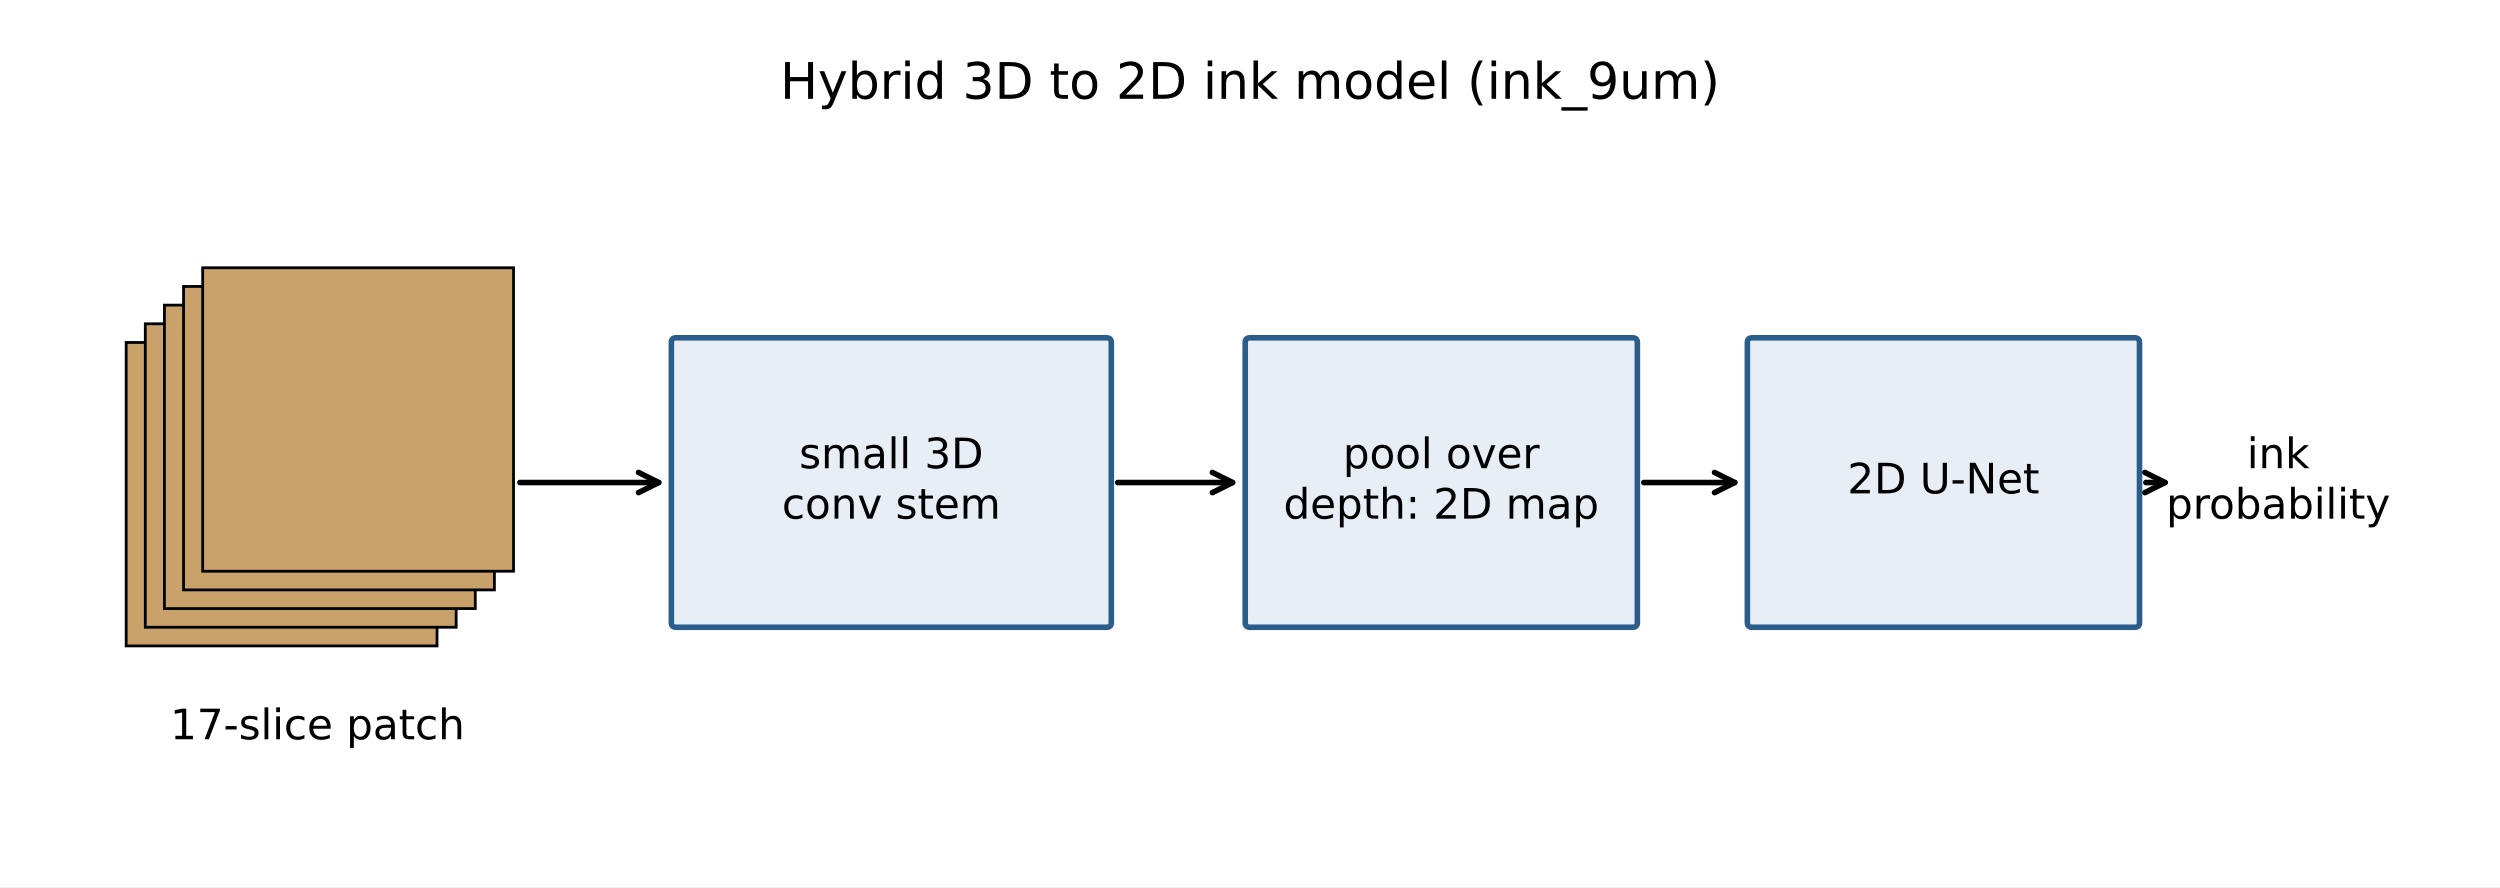
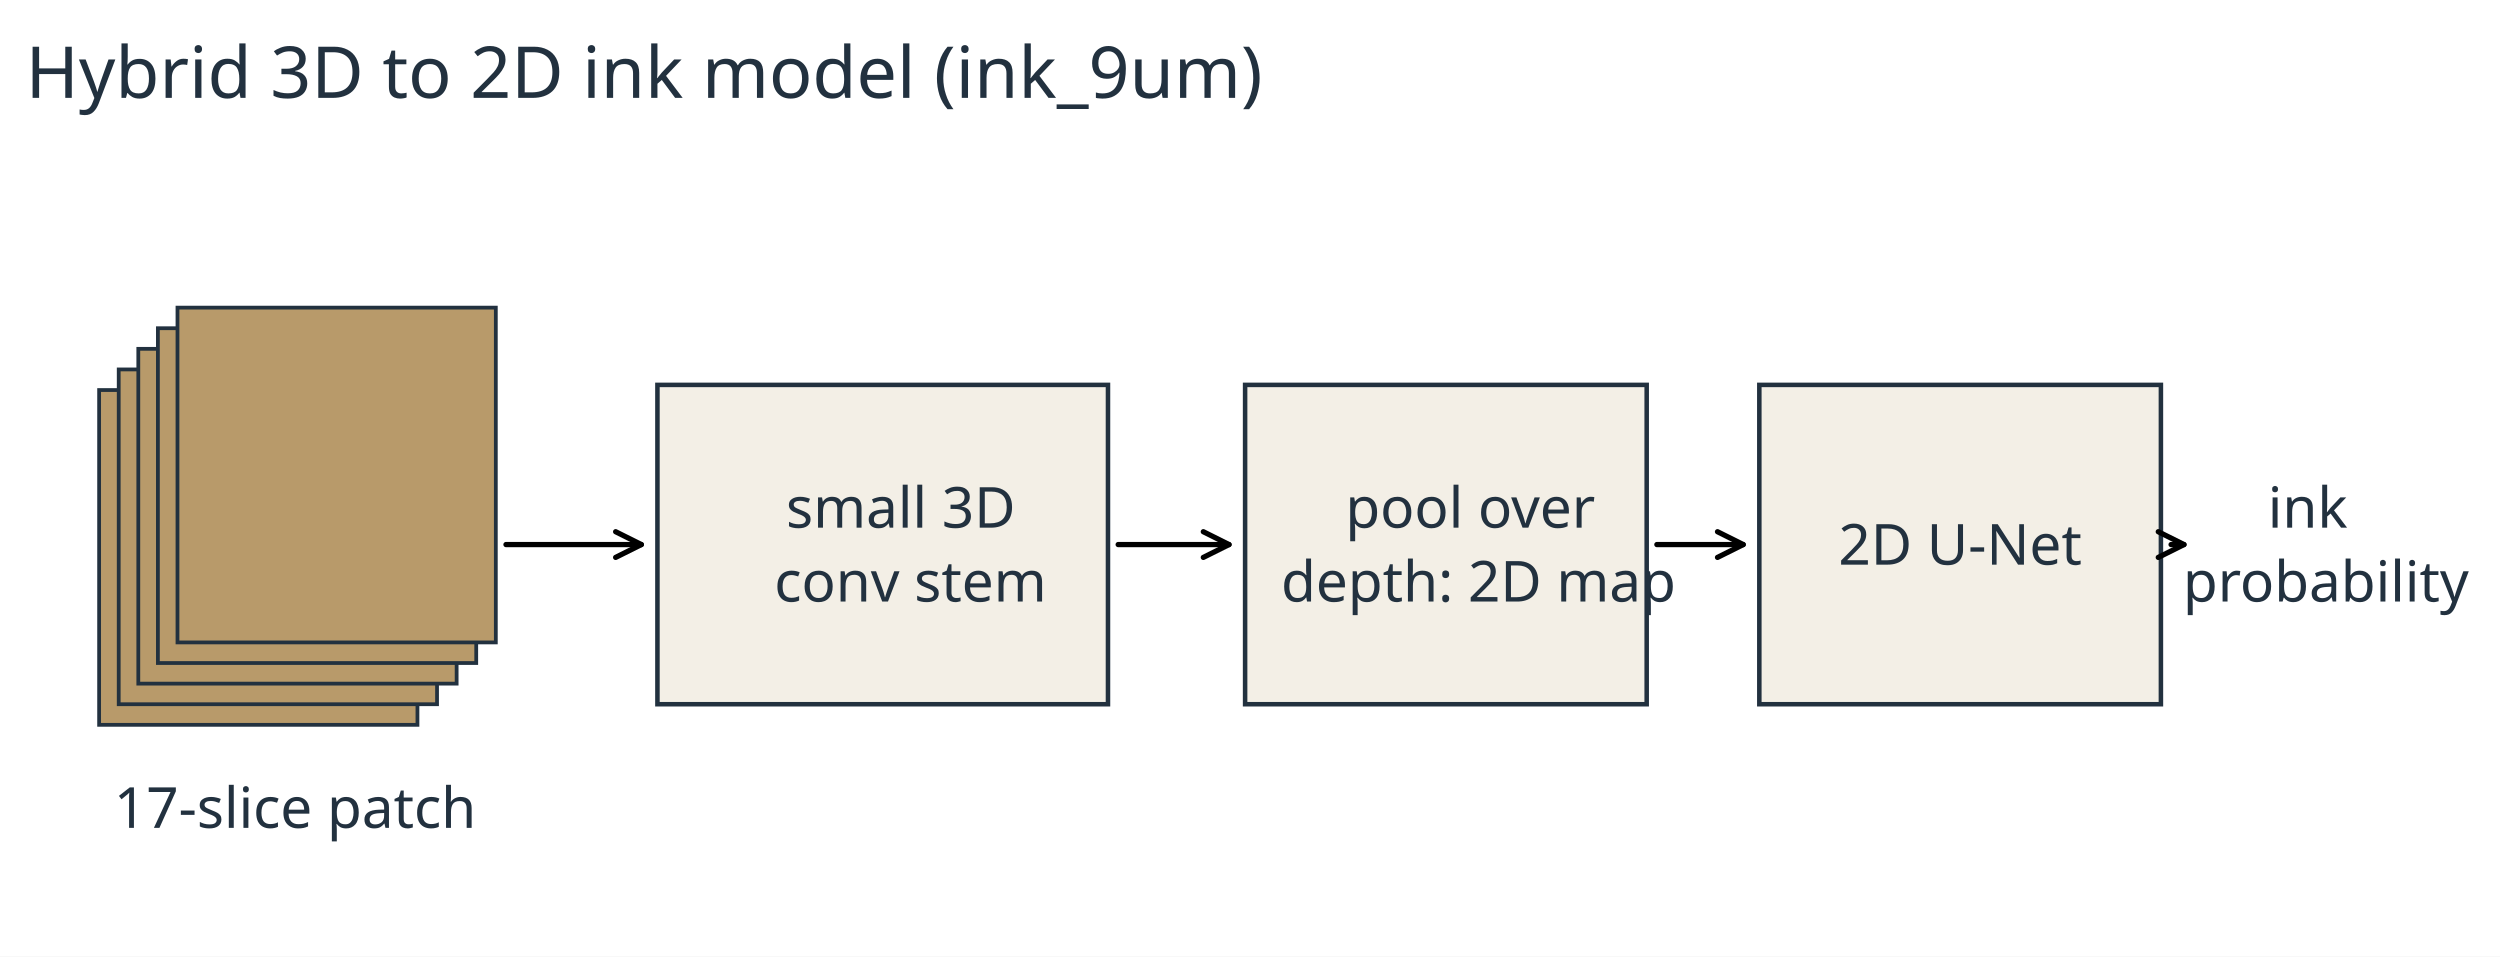
- <svg xmlns="http://www.w3.org/2000/svg" width="446.4pt" height="158.4pt" viewBox="0 0 446.4 158.4" version="1.1">
+ <svg xmlns="http://www.w3.org/2000/svg" width="331.2pt" height="126.72pt" viewBox="0 0 331.2 126.72" version="1.1">
  <defs>
    <style type="text/css">*{stroke-linejoin: round; stroke-linecap: butt}</style>
  </defs>
  <g id="figure_1">
    <g id="patch_1">
-       <path d="M 0 158.4  L 446.4 158.4  L 446.4 0  L 0 0  z " style="fill: #ffffff" />
+       <path d="M 0 126.72  L 331.2 126.72  L 331.2 0  L 0 0  z " style="fill: #ffffff" />
    </g>
    <g id="axes_1">
      <g id="patch_2">
-         <path d="M 22.529 115.336  L 78.034 115.336  L 78.034 61.152  L 22.529 61.152  z " clip-path="url(#pb8bfe26a4a)" style="fill: #c9a26b; stroke: #000000; stroke-width: 0.5; stroke-linejoin: miter" />
+         <path d="M 13.132 96.026  L 55.304 96.026  L 55.304 51.673  L 13.132 51.673  z " clip-path="url(#p3642019f1f)" style="fill: #b89a6a; stroke: #22313f; stroke-width: 0.5; stroke-linejoin: miter" />
      </g>
      <g id="patch_3">
-         <path d="M 25.944 112.002  L 81.449 112.002  L 81.449 57.818  L 25.944 57.818  z " clip-path="url(#pb8bfe26a4a)" style="fill: #c9a26b; stroke: #000000; stroke-width: 0.5; stroke-linejoin: miter" />
+         <path d="M 15.727 93.296  L 57.899 93.296  L 57.899 48.943  L 15.727 48.943  z " clip-path="url(#p3642019f1f)" style="fill: #b89a6a; stroke: #22313f; stroke-width: 0.5; stroke-linejoin: miter" />
      </g>
      <g id="patch_4">
-         <path d="M 29.36 108.667  L 84.865 108.667  L 84.865 54.483  L 29.36 54.483  z " clip-path="url(#pb8bfe26a4a)" style="fill: #c9a26b; stroke: #000000; stroke-width: 0.5; stroke-linejoin: miter" />
+         <path d="M 18.322 90.567  L 60.494 90.567  L 60.494 46.214  L 18.322 46.214  z " clip-path="url(#p3642019f1f)" style="fill: #b89a6a; stroke: #22313f; stroke-width: 0.5; stroke-linejoin: miter" />
      </g>
      <g id="patch_5">
-         <path d="M 32.776 105.333  L 88.281 105.333  L 88.281 51.149  L 32.776 51.149  z " clip-path="url(#pb8bfe26a4a)" style="fill: #c9a26b; stroke: #000000; stroke-width: 0.5; stroke-linejoin: miter" />
+         <path d="M 20.918 87.837  L 63.09 87.837  L 63.09 43.484  L 20.918 43.484  z " clip-path="url(#p3642019f1f)" style="fill: #b89a6a; stroke: #22313f; stroke-width: 0.5; stroke-linejoin: miter" />
      </g>
      <g id="patch_6">
-         <path d="M 36.192 101.998  L 91.696 101.998  L 91.696 47.814  L 36.192 47.814  z " clip-path="url(#pb8bfe26a4a)" style="fill: #c9a26b; stroke: #000000; stroke-width: 0.5; stroke-linejoin: miter" />
+         <path d="M 23.513 85.108  L 65.685 85.108  L 65.685 40.755  L 23.513 40.755  z " clip-path="url(#p3642019f1f)" style="fill: #b89a6a; stroke: #22313f; stroke-width: 0.5; stroke-linejoin: miter" />
      </g>
      <g id="patch_7">
-         <path d="M 120.73 112.002  L 197.582 112.002  Q 198.436 112.002 198.436 111.168  L 198.436 61.152  Q 198.436 60.318 197.582 60.318  L 120.73 60.318  Q 119.876 60.318 119.876 61.152  L 119.876 111.168  Q 119.876 112.002 120.73 112.002  z " clip-path="url(#pb8bfe26a4a)" style="fill: #e8eef5; stroke: #2b5d8a; stroke-linejoin: miter" />
+         <path d="M 87.095 93.296  L 146.785 93.296  L 146.785 50.99  L 87.095 50.99  z " clip-path="url(#p3642019f1f)" style="fill: #f3efe6; stroke: #22313f; stroke-width: 0.6; stroke-linejoin: miter" />
      </g>
      <g id="patch_8">
-         <path d="M 223.2 112.002  L 291.514 112.002  Q 292.368 112.002 292.368 111.168  L 292.368 61.152  Q 292.368 60.318 291.514 60.318  L 223.2 60.318  Q 222.346 60.318 222.346 61.152  L 222.346 111.168  Q 222.346 112.002 223.2 112.002  z " clip-path="url(#pb8bfe26a4a)" style="fill: #e8eef5; stroke: #2b5d8a; stroke-linejoin: miter" />
+         <path d="M 164.951 93.296  L 218.153 93.296  L 218.153 50.99  L 164.951 50.99  z " clip-path="url(#p3642019f1f)" style="fill: #f3efe6; stroke: #22313f; stroke-width: 0.6; stroke-linejoin: miter" />
      </g>
      <g id="patch_9">
-         <path d="M 312.862 112.002  L 381.175 112.002  Q 382.029 112.002 382.029 111.168  L 382.029 61.152  Q 382.029 60.318 381.175 60.318  L 312.862 60.318  Q 312.008 60.318 312.008 61.152  L 312.008 111.168  Q 312.008 112.002 312.862 112.002  z " clip-path="url(#pb8bfe26a4a)" style="fill: #e8eef5; stroke: #2b5d8a; stroke-linejoin: miter" />
+         <path d="M 233.075 93.296  L 286.277 93.296  L 286.277 50.99  L 233.075 50.99  z " clip-path="url(#p3642019f1f)" style="fill: #f3efe6; stroke: #22313f; stroke-width: 0.6; stroke-linejoin: miter" />
      </g>
      <g id="text_1">
-         <text style="font-size: 7.5px; font-family: 'DejaVu Sans'; text-anchor: middle" x="56.686" y="132.008" transform="rotate(-0 56.6856 132.008)">17-slice patch</text>
+         <text style="font-size: 7.5px; font-family: 'EB Garamond'; text-anchor: middle; fill: #22313f" x="39.084" y="109.673" transform="rotate(-0 39.084 109.6729)">17-slice patch</text>
      </g>
      <g id="text_2">
-         <text style="font-size: 7.5px; font-family: 'DejaVu Sans'" transform="translate(142.7029 83.6078)">small 3D</text>
-         <text style="font-size: 7.5px; font-family: 'DejaVu Sans'" transform="translate(139.6279 92.60927)">conv stem</text>
+         <text style="font-size: 7.5px; font-family: 'EB Garamond'; fill: #22313f" transform="translate(104.1373 69.90825)">small 3D</text>
+         <text style="font-size: 7.5px; font-family: 'EB Garamond'; fill: #22313f" transform="translate(102.5851 79.69575)">conv stem</text>
      </g>
      <g id="text_3">
-         <text style="font-size: 7.5px; font-family: 'DejaVu Sans'" transform="translate(239.7904 83.60751)">pool over</text>
-         <text style="font-size: 7.5px; font-family: 'DejaVu Sans'" transform="translate(229.1896 92.60956)">depth: 2D map</text>
+         <text style="font-size: 7.5px; font-family: 'EB Garamond'; fill: #22313f" transform="translate(178.2354 69.90825)">pool over</text>
+         <text style="font-size: 7.5px; font-family: 'EB Garamond'; fill: #22313f" transform="translate(169.7188 79.69575)">depth: 2D map</text>
      </g>
      <g id="text_4">
-         <text style="font-size: 7.5px; font-family: 'DejaVu Sans'; text-anchor: middle" x="347.018" y="88.108" transform="rotate(-0 347.0184 88.10824)">2D U-Net</text>
+         <text style="font-size: 7.5px; font-family: 'EB Garamond'; text-anchor: middle; fill: #22313f" x="259.676" y="74.802" transform="rotate(-0 259.676 74.802)">2D U-Net</text>
      </g>
      <g id="text_5">
-         <text style="font-size: 7.5px; font-family: 'DejaVu Sans'" transform="translate(401.203 83.60751)">ink</text>
-         <text style="font-size: 7.5px; font-family: 'DejaVu Sans'" transform="translate(386.7842 92.60956)">probability</text>
+         <text style="font-size: 7.5px; font-family: 'EB Garamond'; fill: #22313f" transform="translate(300.4344 69.90825)">ink</text>
+         <text style="font-size: 7.5px; font-family: 'EB Garamond'; fill: #22313f" transform="translate(289.1949 79.69575)">probability</text>
      </g>
      <g id="patch_10">
-         <path d="M 92.845 86.16  Q 105.788 86.16 117.614 86.16  " style="fill: none; stroke: #000000; stroke-linecap: round" />
-         <path d="M 114.014 84.36  L 117.614 86.16  L 114.014 87.96  " style="fill: none; stroke: #000000; stroke-linecap: round" />
+         <path d="M 67.035 72.143  Q 76.389 72.143 84.962 72.143  " style="fill: none; stroke: #000000; stroke-width: 0.7; stroke-linecap: round" />
+         <path d="M 81.562 70.443  L 84.962 72.143  L 81.562 73.843  " style="fill: none; stroke: #000000; stroke-width: 0.7; stroke-linecap: round" />
      </g>
      <g id="patch_11">
-         <path d="M 199.581 86.16  Q 210.391 86.16 220.084 86.16  " style="fill: none; stroke: #000000; stroke-linecap: round" />
-         <path d="M 216.484 84.36  L 220.084 86.16  L 216.484 87.96  " style="fill: none; stroke: #000000; stroke-linecap: round" />
+         <path d="M 148.137 72.143  Q 155.868 72.143 162.818 72.143  " style="fill: none; stroke: #000000; stroke-width: 0.7; stroke-linecap: round" />
+         <path d="M 159.418 70.443  L 162.818 72.143  L 159.418 73.843  " style="fill: none; stroke: #000000; stroke-width: 0.7; stroke-linecap: round" />
      </g>
      <g id="patch_12">
-         <path d="M 293.512 86.16  Q 302.188 86.16 309.745 86.16  " style="fill: none; stroke: #000000; stroke-linecap: round" />
-         <path d="M 306.145 84.36  L 309.745 86.16  L 306.145 87.96  " style="fill: none; stroke: #000000; stroke-linecap: round" />
+         <path d="M 219.504 72.143  Q 225.612 72.143 230.938 72.143  " style="fill: none; stroke: #000000; stroke-width: 0.7; stroke-linecap: round" />
+         <path d="M 227.538 70.443  L 230.938 72.143  L 227.538 73.843  " style="fill: none; stroke: #000000; stroke-width: 0.7; stroke-linecap: round" />
      </g>
      <g id="patch_13">
-         <path d="M 383.172 86.16  Q 385.442 86.16 386.594 86.16  " style="fill: none; stroke: #000000; stroke-linecap: round" />
-         <path d="M 382.994 84.36  L 386.594 86.16  L 382.994 87.96  " style="fill: none; stroke: #000000; stroke-linecap: round" />
+         <path d="M 287.627 72.143  Q 288.87 72.143 289.33 72.143  " style="fill: none; stroke: #000000; stroke-width: 0.7; stroke-linecap: round" />
+         <path d="M 285.93 70.443  L 289.33 72.143  L 285.93 73.843  " style="fill: none; stroke: #000000; stroke-width: 0.7; stroke-linecap: round" />
      </g>
      <g id="text_6">
-         <text style="font-size: 9px; font-family: 'DejaVu Sans'; text-anchor: middle" x="223.2" y="17.64" transform="rotate(-0 223.2 17.64)">Hybrid 3D to 2D ink model (ink_9um)</text>
+         <text style="font-size: 9.5px; font-family: 'EB Garamond'; text-anchor: start; fill: #22313f" x="3.4" y="12.966" transform="rotate(-0 3.4 12.9665)">Hybrid 3D to 2D ink model (ink_9um)</text>
      </g>
    </g>
  </g>
  <defs>
-     <clipPath id="pb8bfe26a4a">
-       <rect x="9.72" y="23.64" width="426.96" height="125.04" />
+     <clipPath id="p3642019f1f">
+       <rect x="3.4" y="20.966" width="324.4" height="102.353" />
    </clipPath>
  </defs>
</svg>
